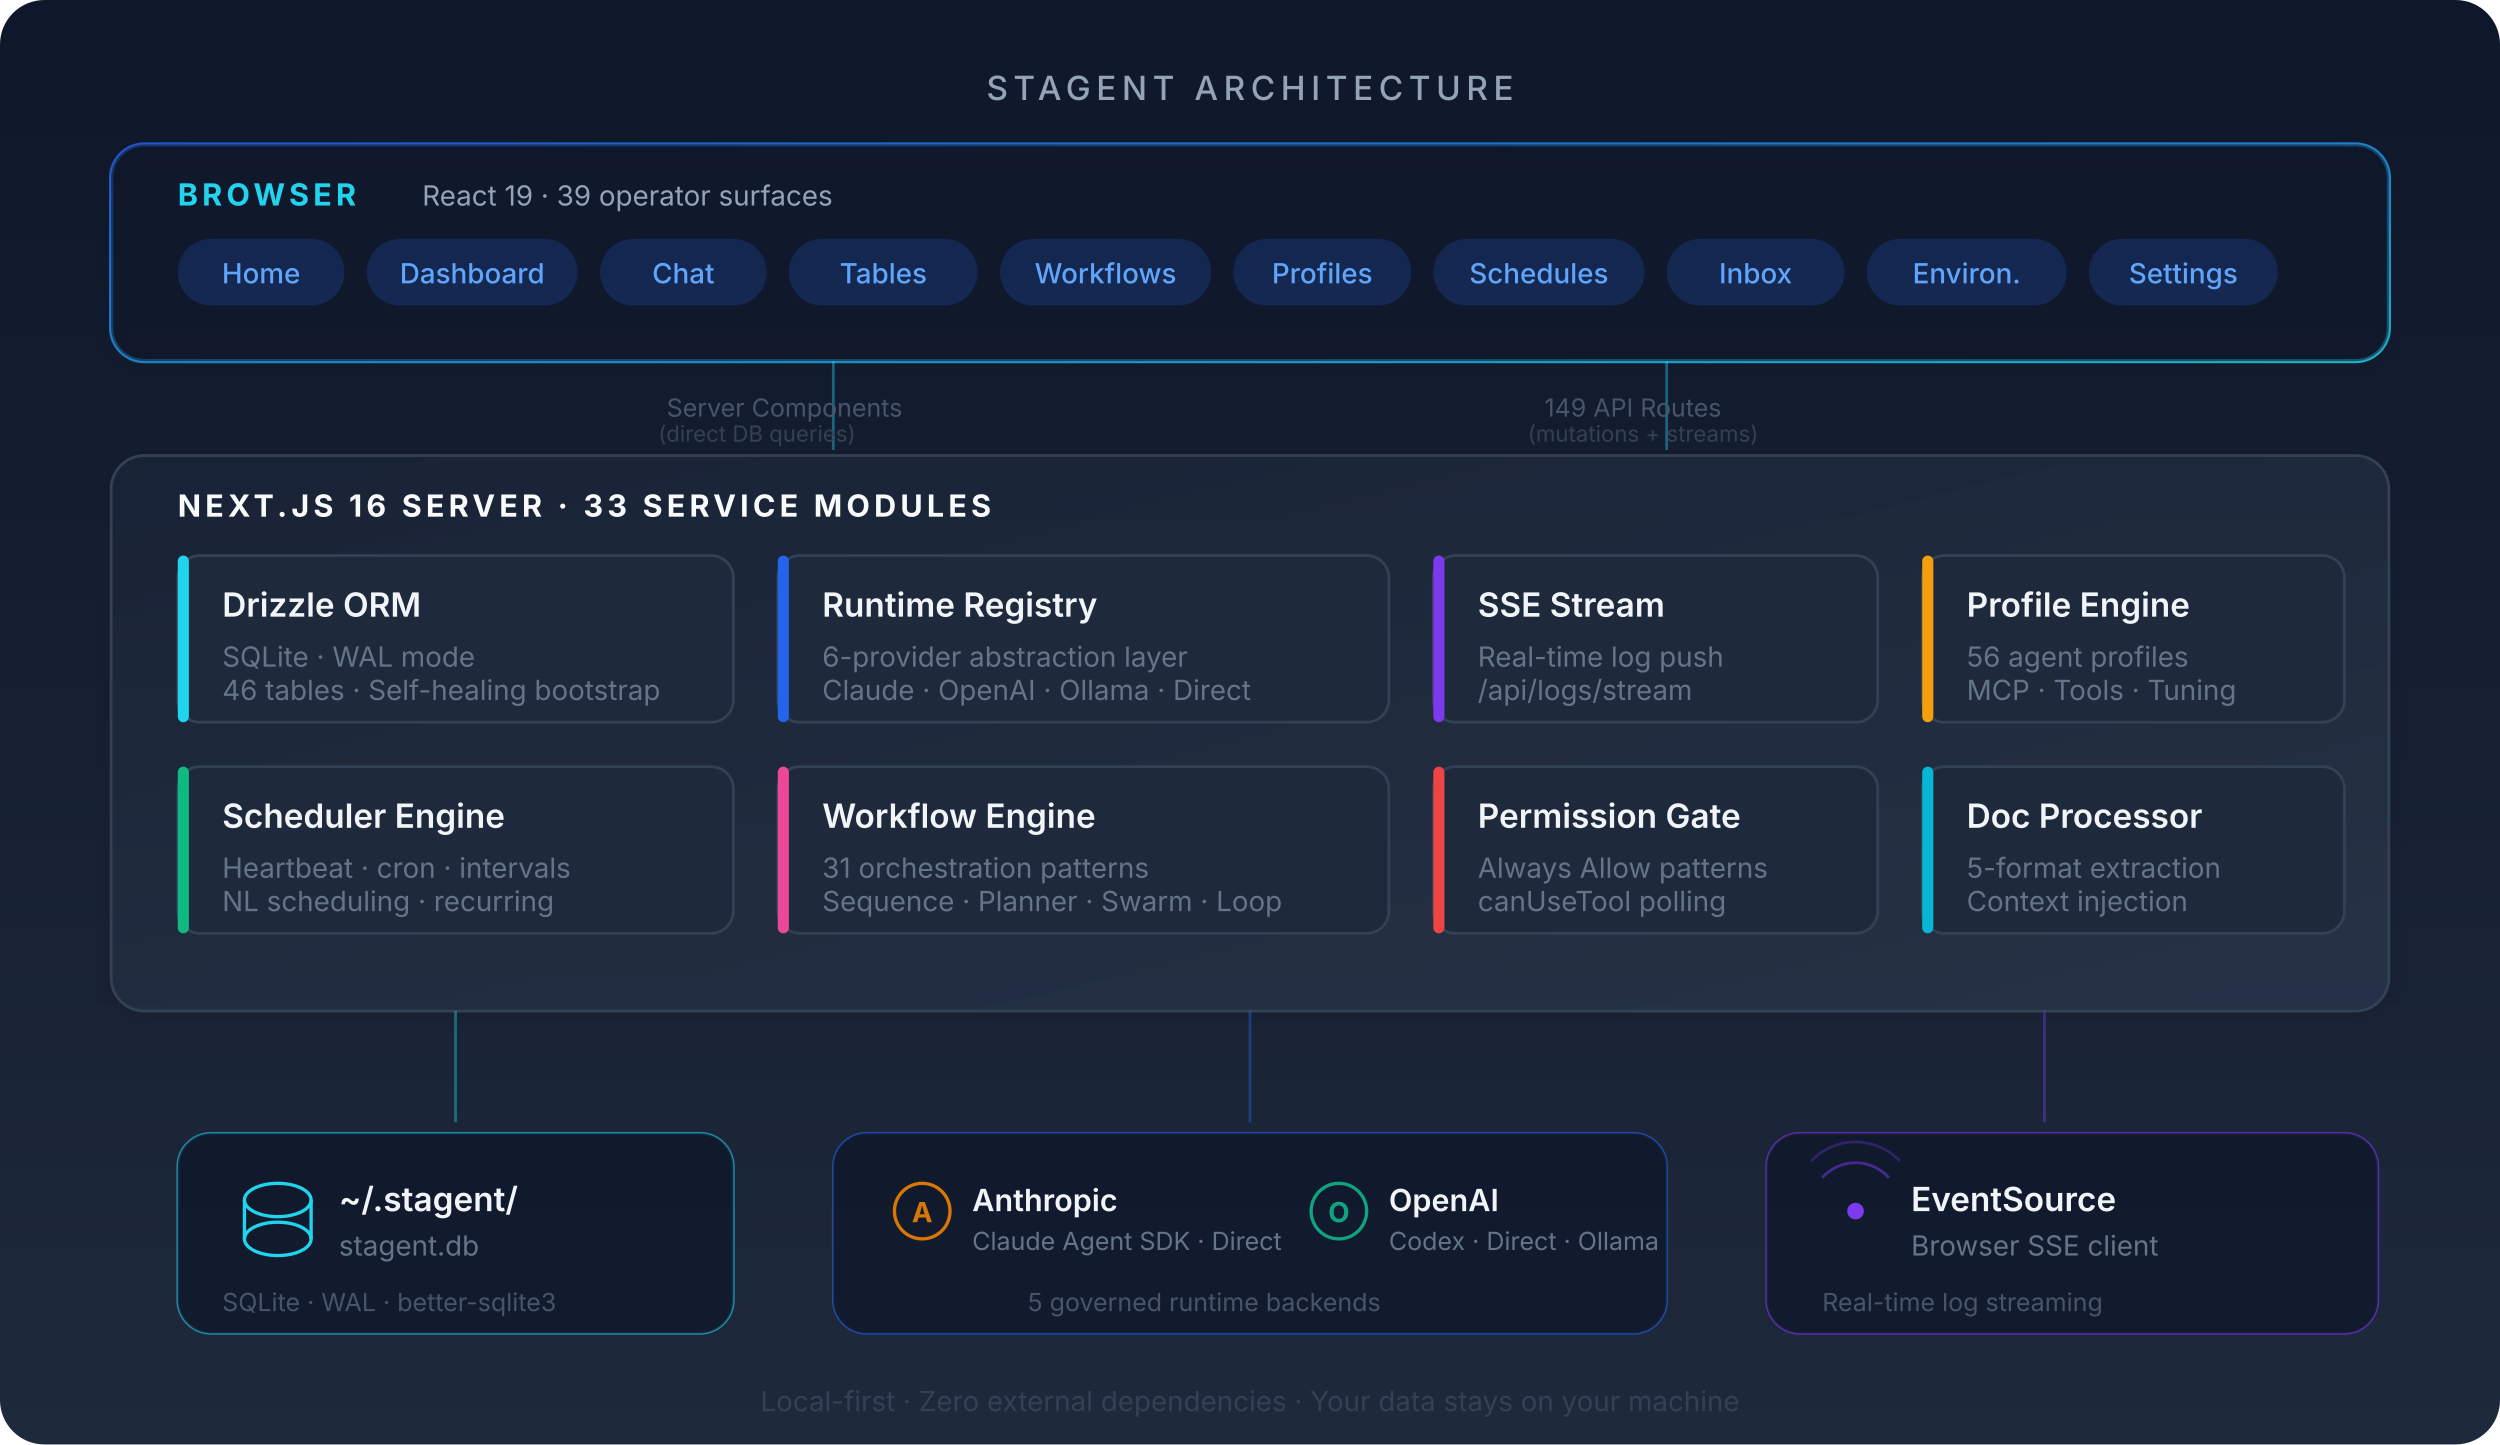
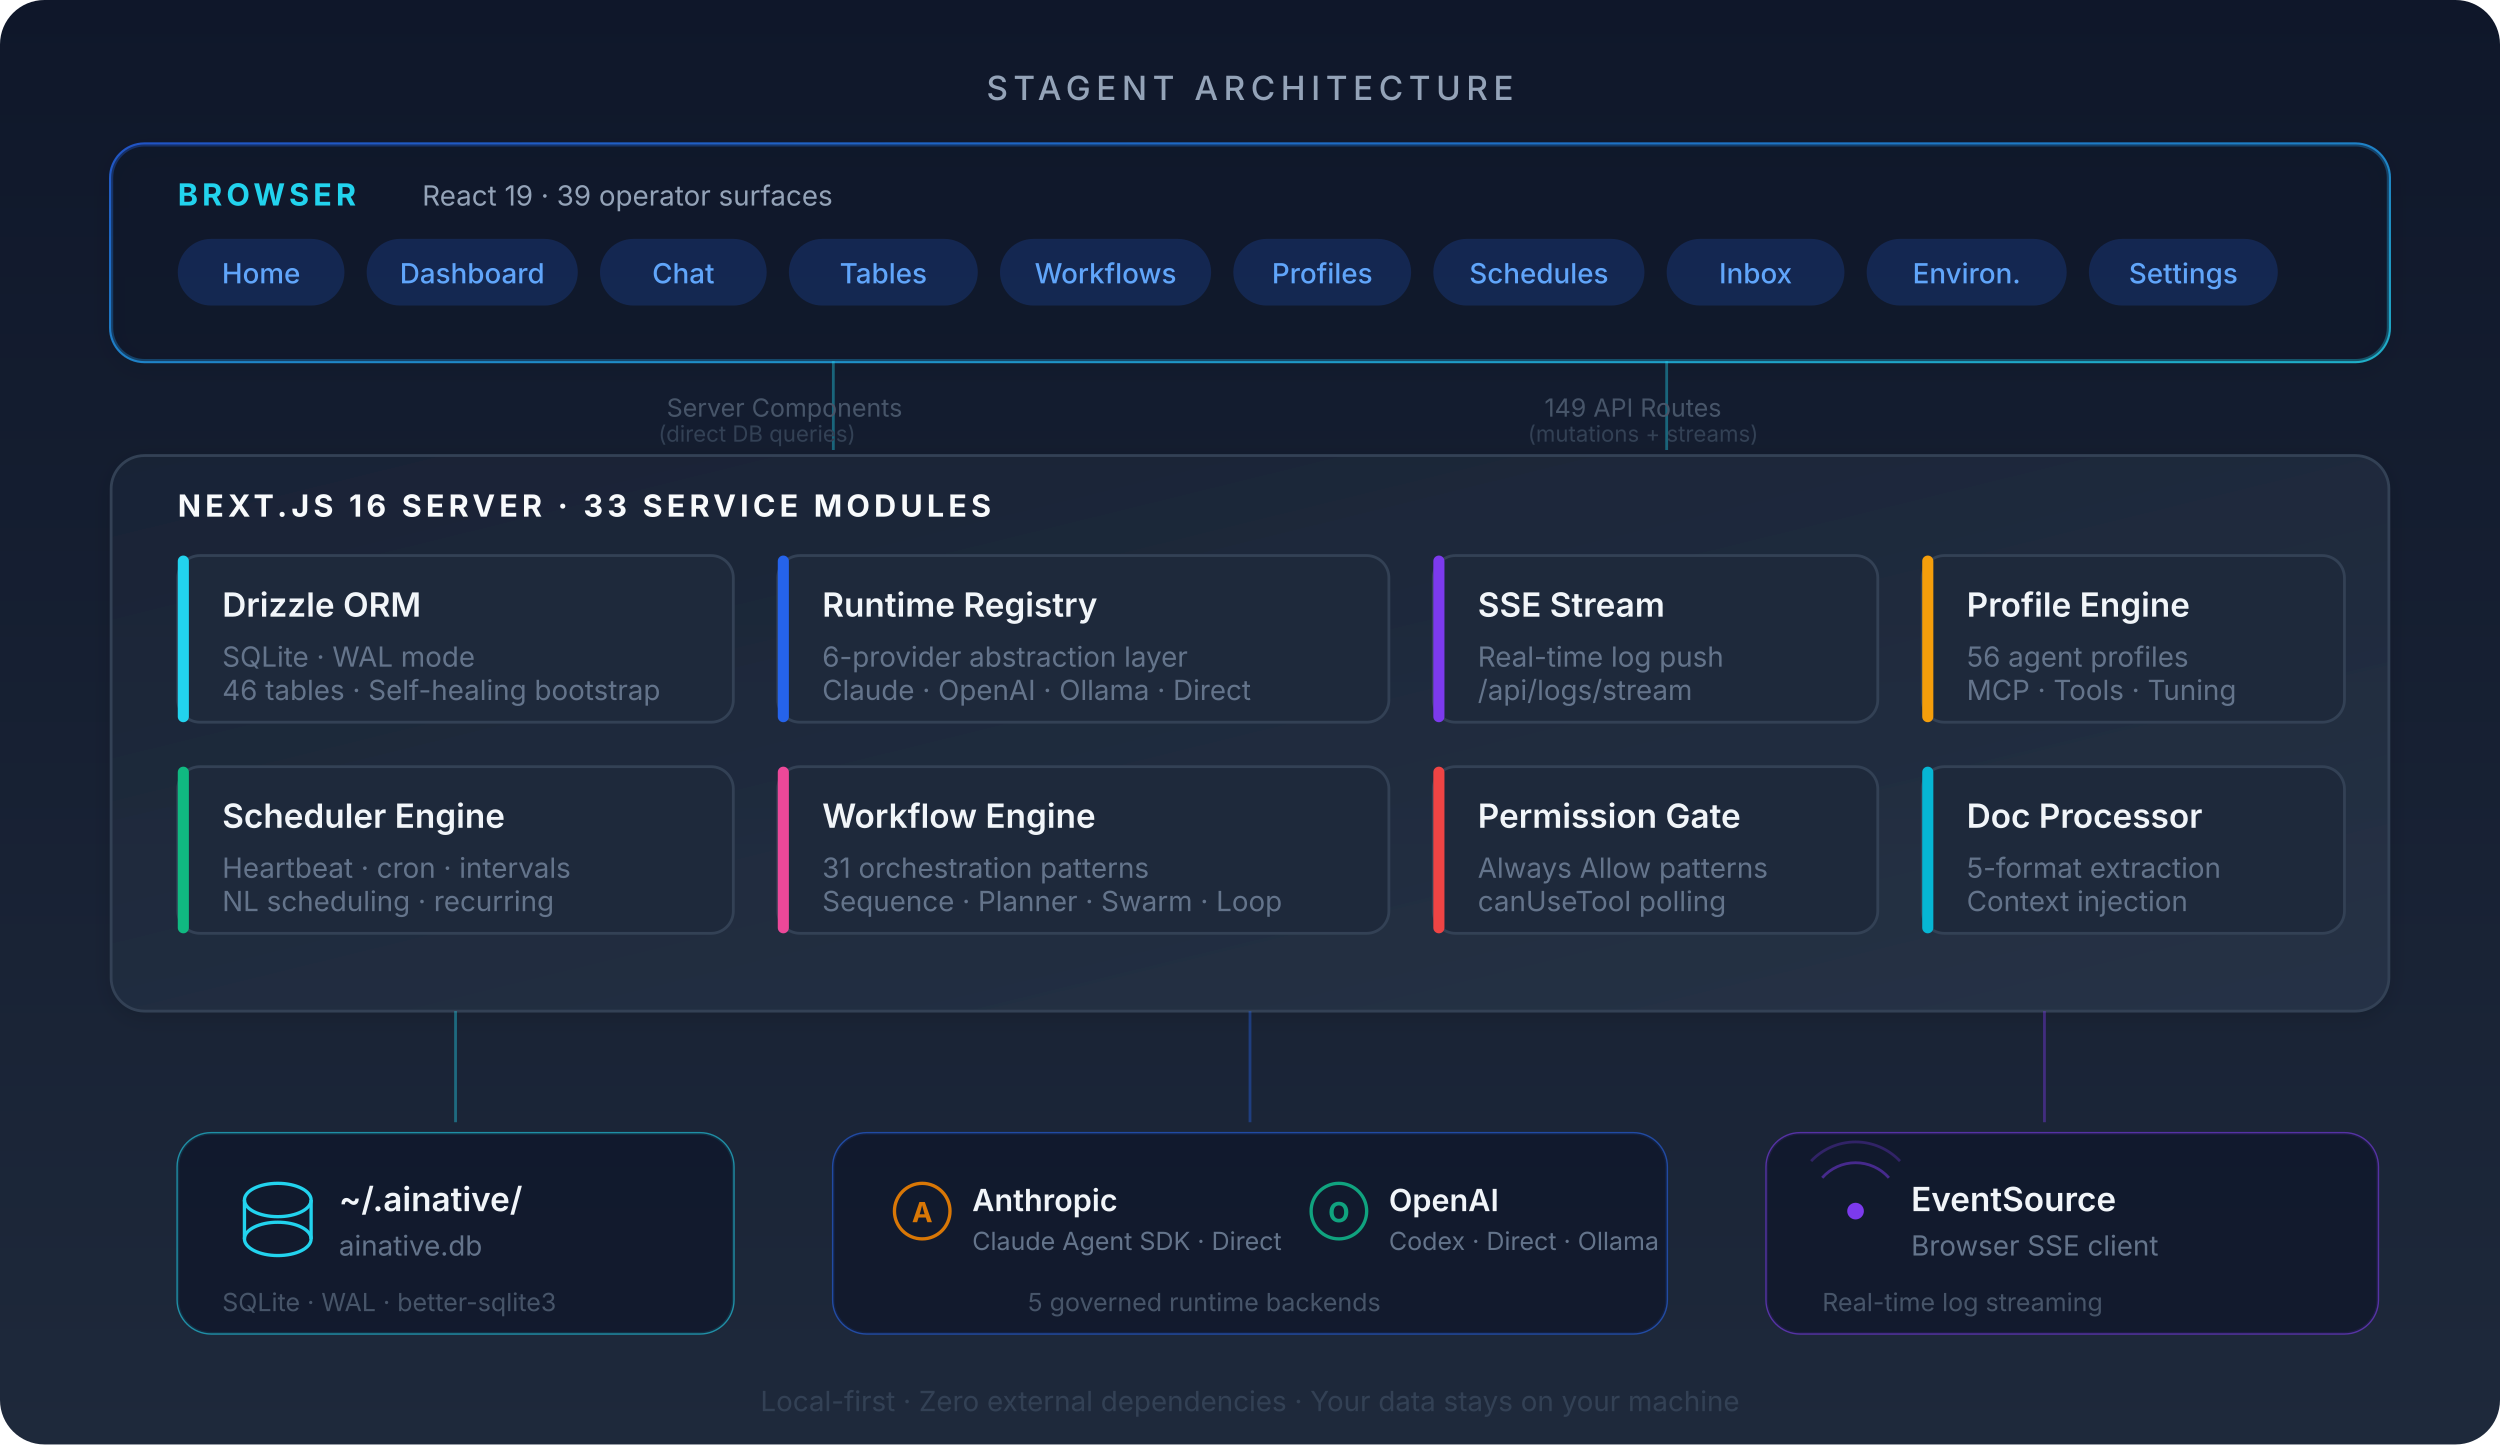
<svg xmlns="http://www.w3.org/2000/svg" viewBox="0 0 900 520" font-family="system-ui, -apple-system, 'Segoe UI', sans-serif">
  <defs>
    <linearGradient id="bgGrad" x1="0" y1="0" x2="0" y2="1">
      <stop offset="0%" stop-color="#0F172A" />
      <stop offset="100%" stop-color="#1E293B" />
    </linearGradient>
    <linearGradient id="browserGrad" x1="0" y1="0" x2="1" y2="1">
      <stop offset="0%" stop-color="#2563EB" />
      <stop offset="100%" stop-color="#22D3EE" />
    </linearGradient>
    <linearGradient id="serverGrad" x1="0" y1="0" x2="1" y2="1">
      <stop offset="0%" stop-color="#1E293B" />
      <stop offset="100%" stop-color="#334155" />
    </linearGradient>
    <linearGradient id="externalGrad" x1="0" y1="0" x2="1" y2="1">
      <stop offset="0%" stop-color="#7C3AED" />
      <stop offset="100%" stop-color="#A78BFA" />
    </linearGradient>
    <filter id="glow">
      <feGaussianBlur stdDeviation="2" result="blur" />
      <feMerge>
        <feMergeNode in="blur" />
        <feMergeNode in="SourceGraphic" />
      </feMerge>
    </filter>
    <filter id="shadow">
      <feDropShadow dx="0" dy="2" stdDeviation="4" flood-color="#000" flood-opacity="0.3" />
    </filter>
  </defs>
  <rect width="900" height="520" rx="16" fill="url(#bgGrad)" />
  <text x="450" y="36" text-anchor="middle" fill="#94A3B8" font-size="12" font-weight="500" letter-spacing="2">STAGENT ARCHITECTURE</text>
  <rect x="40" y="52" width="820" height="78" rx="12" fill="none" stroke="url(#browserGrad)" stroke-width="1.5" opacity="0.8" filter="url(#shadow)" />
  <rect x="40" y="52" width="820" height="78" rx="12" fill="#0F172A" opacity="0.6" />
  <text x="64" y="74" fill="#22D3EE" font-size="11" font-weight="700" letter-spacing="1.5">BROWSER</text>
  <text x="152" y="74" fill="#94A3B8" font-size="10">React 19 · 39 operator surfaces</text>
  <rect x="64" y="86" width="60" height="24" rx="12" fill="#2563EB" opacity="0.2" />
  <text x="94" y="102" text-anchor="middle" fill="#60A5FA" font-size="10" font-weight="500">Home</text>
  <rect x="132" y="86" width="76" height="24" rx="12" fill="#2563EB" opacity="0.2" />
  <text x="170" y="102" text-anchor="middle" fill="#60A5FA" font-size="10" font-weight="500">Dashboard</text>
  <rect x="216" y="86" width="60" height="24" rx="12" fill="#2563EB" opacity="0.2" />
  <text x="246" y="102" text-anchor="middle" fill="#60A5FA" font-size="10" font-weight="500">Chat</text>
  <rect x="284" y="86" width="68" height="24" rx="12" fill="#2563EB" opacity="0.2" />
  <text x="318" y="102" text-anchor="middle" fill="#60A5FA" font-size="10" font-weight="500">Tables</text>
  <rect x="360" y="86" width="76" height="24" rx="12" fill="#2563EB" opacity="0.2" />
  <text x="398" y="102" text-anchor="middle" fill="#60A5FA" font-size="10" font-weight="500">Workflows</text>
  <rect x="444" y="86" width="64" height="24" rx="12" fill="#2563EB" opacity="0.2" />
  <text x="476" y="102" text-anchor="middle" fill="#60A5FA" font-size="10" font-weight="500">Profiles</text>
  <rect x="516" y="86" width="76" height="24" rx="12" fill="#2563EB" opacity="0.2" />
  <text x="554" y="102" text-anchor="middle" fill="#60A5FA" font-size="10" font-weight="500">Schedules</text>
  <rect x="600" y="86" width="64" height="24" rx="12" fill="#2563EB" opacity="0.2" />
  <text x="632" y="102" text-anchor="middle" fill="#60A5FA" font-size="10" font-weight="500">Inbox</text>
  <rect x="672" y="86" width="72" height="24" rx="12" fill="#2563EB" opacity="0.2" />
  <text x="708" y="102" text-anchor="middle" fill="#60A5FA" font-size="10" font-weight="500">Environ.</text>
  <rect x="752" y="86" width="68" height="24" rx="12" fill="#2563EB" opacity="0.2" />
  <text x="786" y="102" text-anchor="middle" fill="#60A5FA" font-size="10" font-weight="500">Settings</text>
  <line x1="300" y1="130" x2="300" y2="162" stroke="#22D3EE" stroke-width="1" opacity="0.4" />
  <line x1="600" y1="130" x2="600" y2="162" stroke="#22D3EE" stroke-width="1" opacity="0.4" />
  <text x="240" y="150" fill="#475569" font-size="9">Server Components</text>
  <text x="237" y="159" fill="#334155" font-size="8">(direct DB queries)</text>
  <text x="556" y="150" fill="#475569" font-size="9">149 API Routes</text>
  <text x="550" y="159" fill="#334155" font-size="8">(mutations + streams)</text>
  <rect x="40" y="164" width="820" height="200" rx="12" fill="url(#serverGrad)" opacity="0.5" filter="url(#shadow)" />
  <rect x="40" y="164" width="820" height="200" rx="12" fill="none" stroke="#334155" stroke-width="1" />
  <text x="64" y="186" fill="#F8FAFC" font-size="11" font-weight="700" letter-spacing="1.5">NEXT.JS 16 SERVER · 33 SERVICE MODULES</text>
  <rect x="64" y="200" width="200" height="60" rx="8" fill="#1E293B" stroke="#334155" stroke-width="1" />
  <rect x="64" y="200" width="4" height="60" rx="2" fill="#22D3EE" />
  <text x="80" y="222" fill="#F1F5F9" font-size="12" font-weight="600">Drizzle ORM</text>
  <text x="80" y="240" fill="#64748B" font-size="10">SQLite · WAL mode</text>
  <text x="80" y="252" fill="#64748B" font-size="10">46 tables · Self-healing bootstrap</text>
  <rect x="280" y="200" width="220" height="60" rx="8" fill="#1E293B" stroke="#334155" stroke-width="1" />
  <rect x="280" y="200" width="4" height="60" rx="2" fill="#2563EB" />
  <text x="296" y="222" fill="#F1F5F9" font-size="12" font-weight="600">Runtime Registry</text>
  <text x="296" y="240" fill="#64748B" font-size="10">6-provider abstraction layer</text>
  <text x="296" y="252" fill="#64748B" font-size="10">Claude · OpenAI · Ollama · Direct</text>
  <rect x="516" y="200" width="160" height="60" rx="8" fill="#1E293B" stroke="#334155" stroke-width="1" />
  <rect x="516" y="200" width="4" height="60" rx="2" fill="#7C3AED" />
  <text x="532" y="222" fill="#F1F5F9" font-size="12" font-weight="600">SSE Stream</text>
  <text x="532" y="240" fill="#64748B" font-size="10">Real-time log push</text>
  <text x="532" y="252" fill="#64748B" font-size="10">/api/logs/stream</text>
  <rect x="692" y="200" width="152" height="60" rx="8" fill="#1E293B" stroke="#334155" stroke-width="1" />
  <rect x="692" y="200" width="4" height="60" rx="2" fill="#F59E0B" />
  <text x="708" y="222" fill="#F1F5F9" font-size="12" font-weight="600">Profile Engine</text>
  <text x="708" y="240" fill="#64748B" font-size="10">56 agent profiles</text>
  <text x="708" y="252" fill="#64748B" font-size="10">MCP · Tools · Tuning</text>
  <rect x="64" y="276" width="200" height="60" rx="8" fill="#1E293B" stroke="#334155" stroke-width="1" />
  <rect x="64" y="276" width="4" height="60" rx="2" fill="#10B981" />
  <text x="80" y="298" fill="#F1F5F9" font-size="12" font-weight="600">Scheduler Engine</text>
  <text x="80" y="316" fill="#64748B" font-size="10">Heartbeat · cron · intervals</text>
  <text x="80" y="328" fill="#64748B" font-size="10">NL scheduling · recurring</text>
  <rect x="280" y="276" width="220" height="60" rx="8" fill="#1E293B" stroke="#334155" stroke-width="1" />
  <rect x="280" y="276" width="4" height="60" rx="2" fill="#EC4899" />
  <text x="296" y="298" fill="#F1F5F9" font-size="12" font-weight="600">Workflow Engine</text>
  <text x="296" y="316" fill="#64748B" font-size="10">31 orchestration patterns</text>
  <text x="296" y="328" fill="#64748B" font-size="10">Sequence · Planner · Swarm · Loop</text>
  <rect x="516" y="276" width="160" height="60" rx="8" fill="#1E293B" stroke="#334155" stroke-width="1" />
  <rect x="516" y="276" width="4" height="60" rx="2" fill="#EF4444" />
  <text x="532" y="298" fill="#F1F5F9" font-size="12" font-weight="600">Permission Gate</text>
  <text x="532" y="316" fill="#64748B" font-size="10">Always Allow patterns</text>
  <text x="532" y="328" fill="#64748B" font-size="10">canUseTool polling</text>
  <rect x="692" y="276" width="152" height="60" rx="8" fill="#1E293B" stroke="#334155" stroke-width="1" />
  <rect x="692" y="276" width="4" height="60" rx="2" fill="#06B6D4" />
  <text x="708" y="298" fill="#F1F5F9" font-size="12" font-weight="600">Doc Processor</text>
  <text x="708" y="316" fill="#64748B" font-size="10">5-format extraction</text>
  <text x="708" y="328" fill="#64748B" font-size="10">Context injection</text>
  <line x1="164" y1="364" x2="164" y2="404" stroke="#22D3EE" stroke-width="1" opacity="0.4" />
  <line x1="450" y1="364" x2="450" y2="404" stroke="#2563EB" stroke-width="1" opacity="0.4" />
  <line x1="736" y1="364" x2="736" y2="404" stroke="#7C3AED" stroke-width="1" opacity="0.4" />
  <rect x="64" y="408" width="200" height="72" rx="12" fill="none" stroke="#22D3EE" stroke-width="1" opacity="0.6" />
  <rect x="64" y="408" width="200" height="72" rx="12" fill="#0F172A" opacity="0.8" />
  <ellipse cx="100" cy="432" rx="12" ry="6" fill="none" stroke="#22D3EE" stroke-width="1.2" />
  <line x1="88" y1="432" x2="88" y2="446" stroke="#22D3EE" stroke-width="1.2" />
  <line x1="112" y1="432" x2="112" y2="446" stroke="#22D3EE" stroke-width="1.2" />
  <ellipse cx="100" cy="446" rx="12" ry="6" fill="none" stroke="#22D3EE" stroke-width="1.2" />
-   <text x="122" y="436" fill="#F1F5F9" font-size="12" font-weight="600">~/.stagent/</text>
-   <text x="122" y="452" fill="#64748B" font-size="10">stagent.db</text>
+   <text x="122" y="436" fill="#F1F5F9" font-size="12" font-weight="600">~/.ainative/</text>
+   <text x="122" y="452" fill="#64748B" font-size="10">ainative.db</text>
  <text x="80" y="472" fill="#475569" font-size="9">SQLite · WAL · better-sqlite3</text>
  <rect x="300" y="408" width="300" height="72" rx="12" fill="none" stroke="#2563EB" stroke-width="1" opacity="0.6" />
  <rect x="300" y="408" width="300" height="72" rx="12" fill="#0F172A" opacity="0.8" />
  <circle cx="332" cy="436" r="10" fill="none" stroke="#D97706" stroke-width="1.2" />
  <text x="332" y="440" text-anchor="middle" fill="#D97706" font-size="10" font-weight="700">A</text>
  <text x="350" y="436" fill="#F1F5F9" font-size="11" font-weight="600">Anthropic</text>
  <text x="350" y="450" fill="#64748B" font-size="9">Claude Agent SDK · Direct</text>
  <circle cx="482" cy="436" r="10" fill="none" stroke="#10A37F" stroke-width="1.2" />
  <text x="482" y="440" text-anchor="middle" fill="#10A37F" font-size="10" font-weight="700">O</text>
  <text x="500" y="436" fill="#F1F5F9" font-size="11" font-weight="600">OpenAI</text>
  <text x="500" y="450" fill="#64748B" font-size="9">Codex · Direct · Ollama</text>
  <text x="370" y="472" fill="#475569" font-size="9">5 governed runtime backends</text>
  <rect x="636" y="408" width="220" height="72" rx="12" fill="none" stroke="#7C3AED" stroke-width="1" opacity="0.6" />
  <rect x="636" y="408" width="220" height="72" rx="12" fill="#0F172A" opacity="0.8" />
  <circle cx="668" cy="436" r="3" fill="#7C3AED" />
  <path d="M656 424 A16 16 0 0 1 680 424" fill="none" stroke="#7C3AED" stroke-width="1" opacity="0.5" />
  <path d="M652 418 A22 22 0 0 1 684 418" fill="none" stroke="#7C3AED" stroke-width="1" opacity="0.3" />
  <text x="688" y="436" fill="#F1F5F9" font-size="12" font-weight="600">EventSource</text>
  <text x="688" y="452" fill="#64748B" font-size="10">Browser SSE client</text>
  <text x="656" y="472" fill="#475569" font-size="9">Real-time log streaming</text>
  <text x="450" y="508" text-anchor="middle" fill="#334155" font-size="10">Local-first · Zero external dependencies · Your data stays on your machine</text>
</svg>
